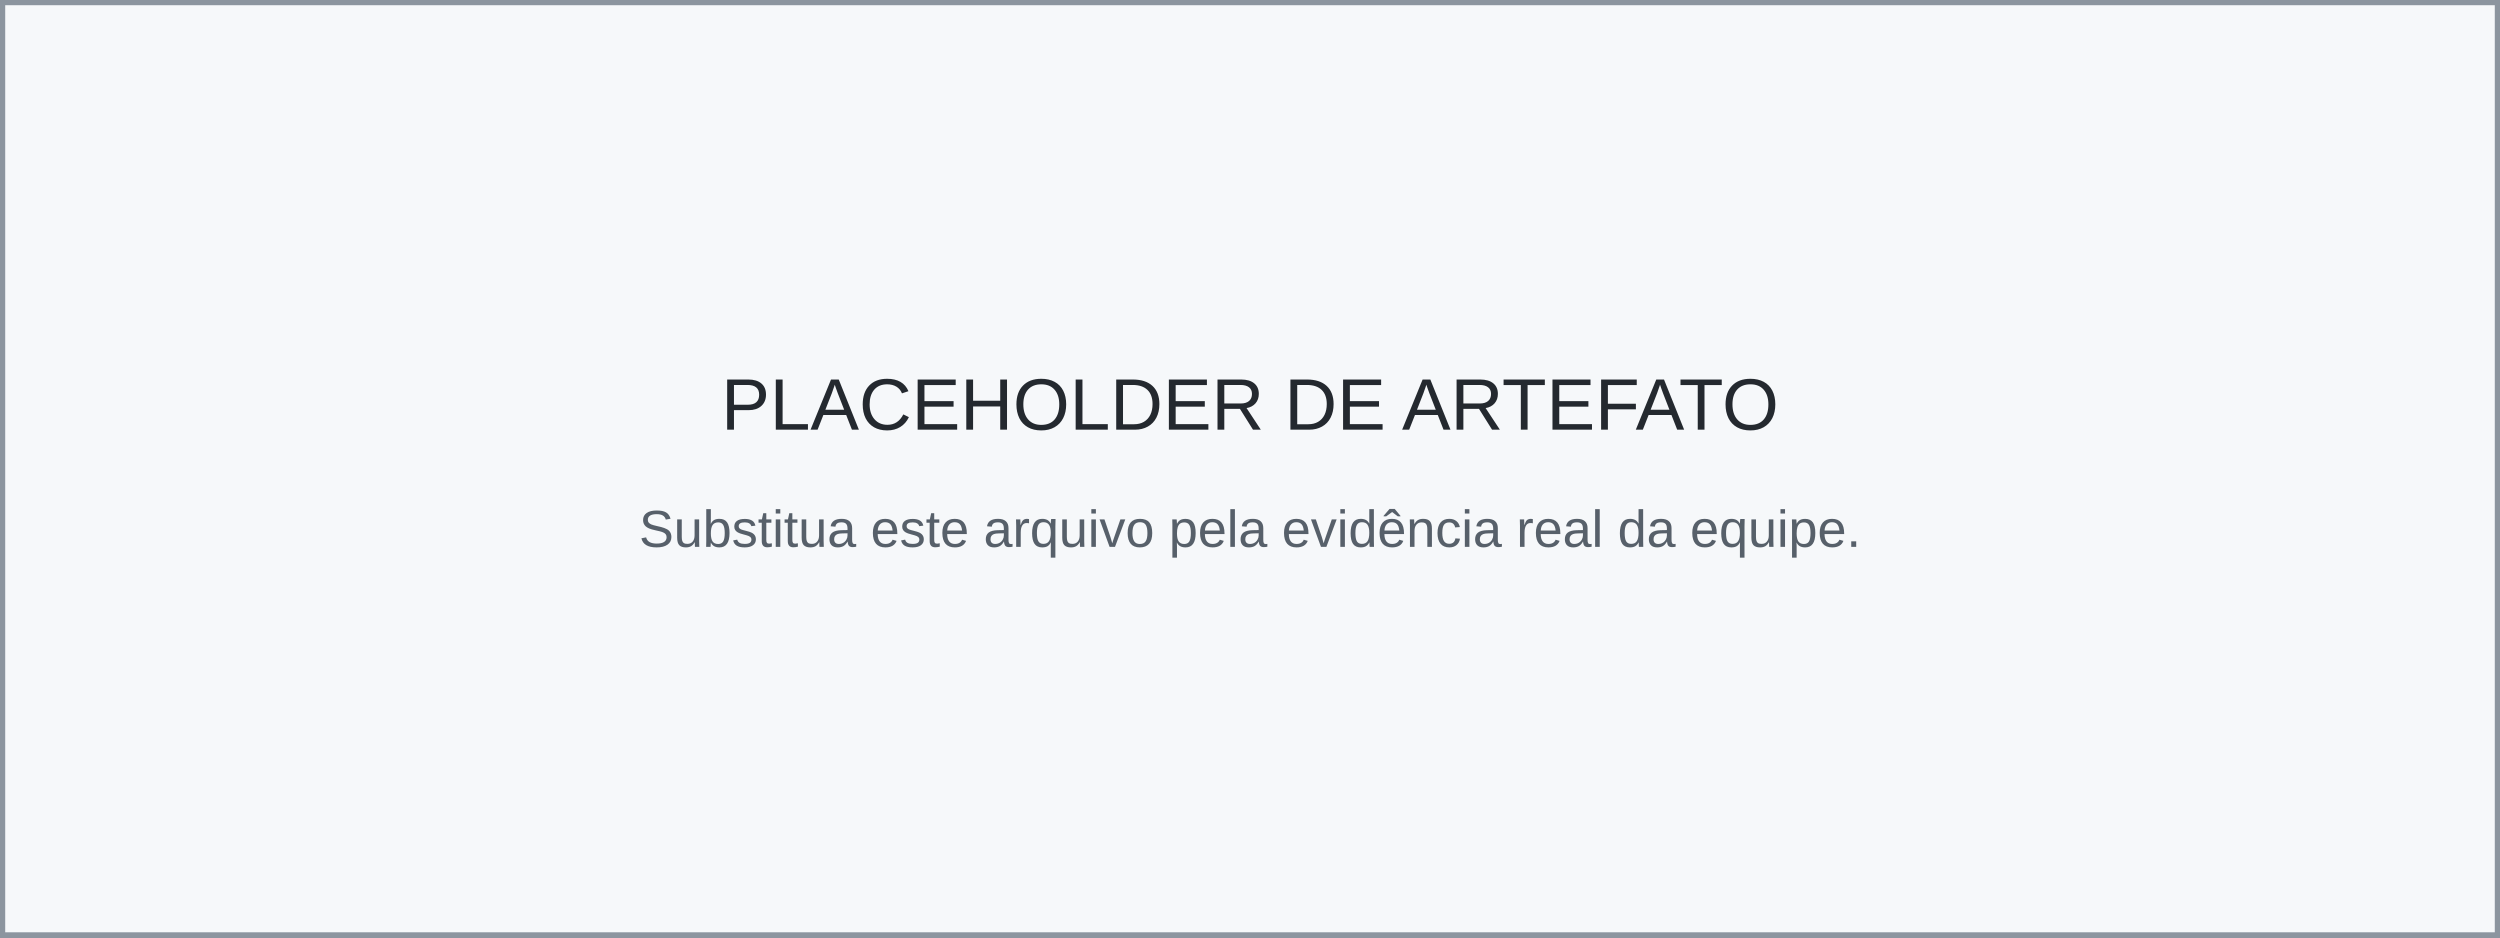
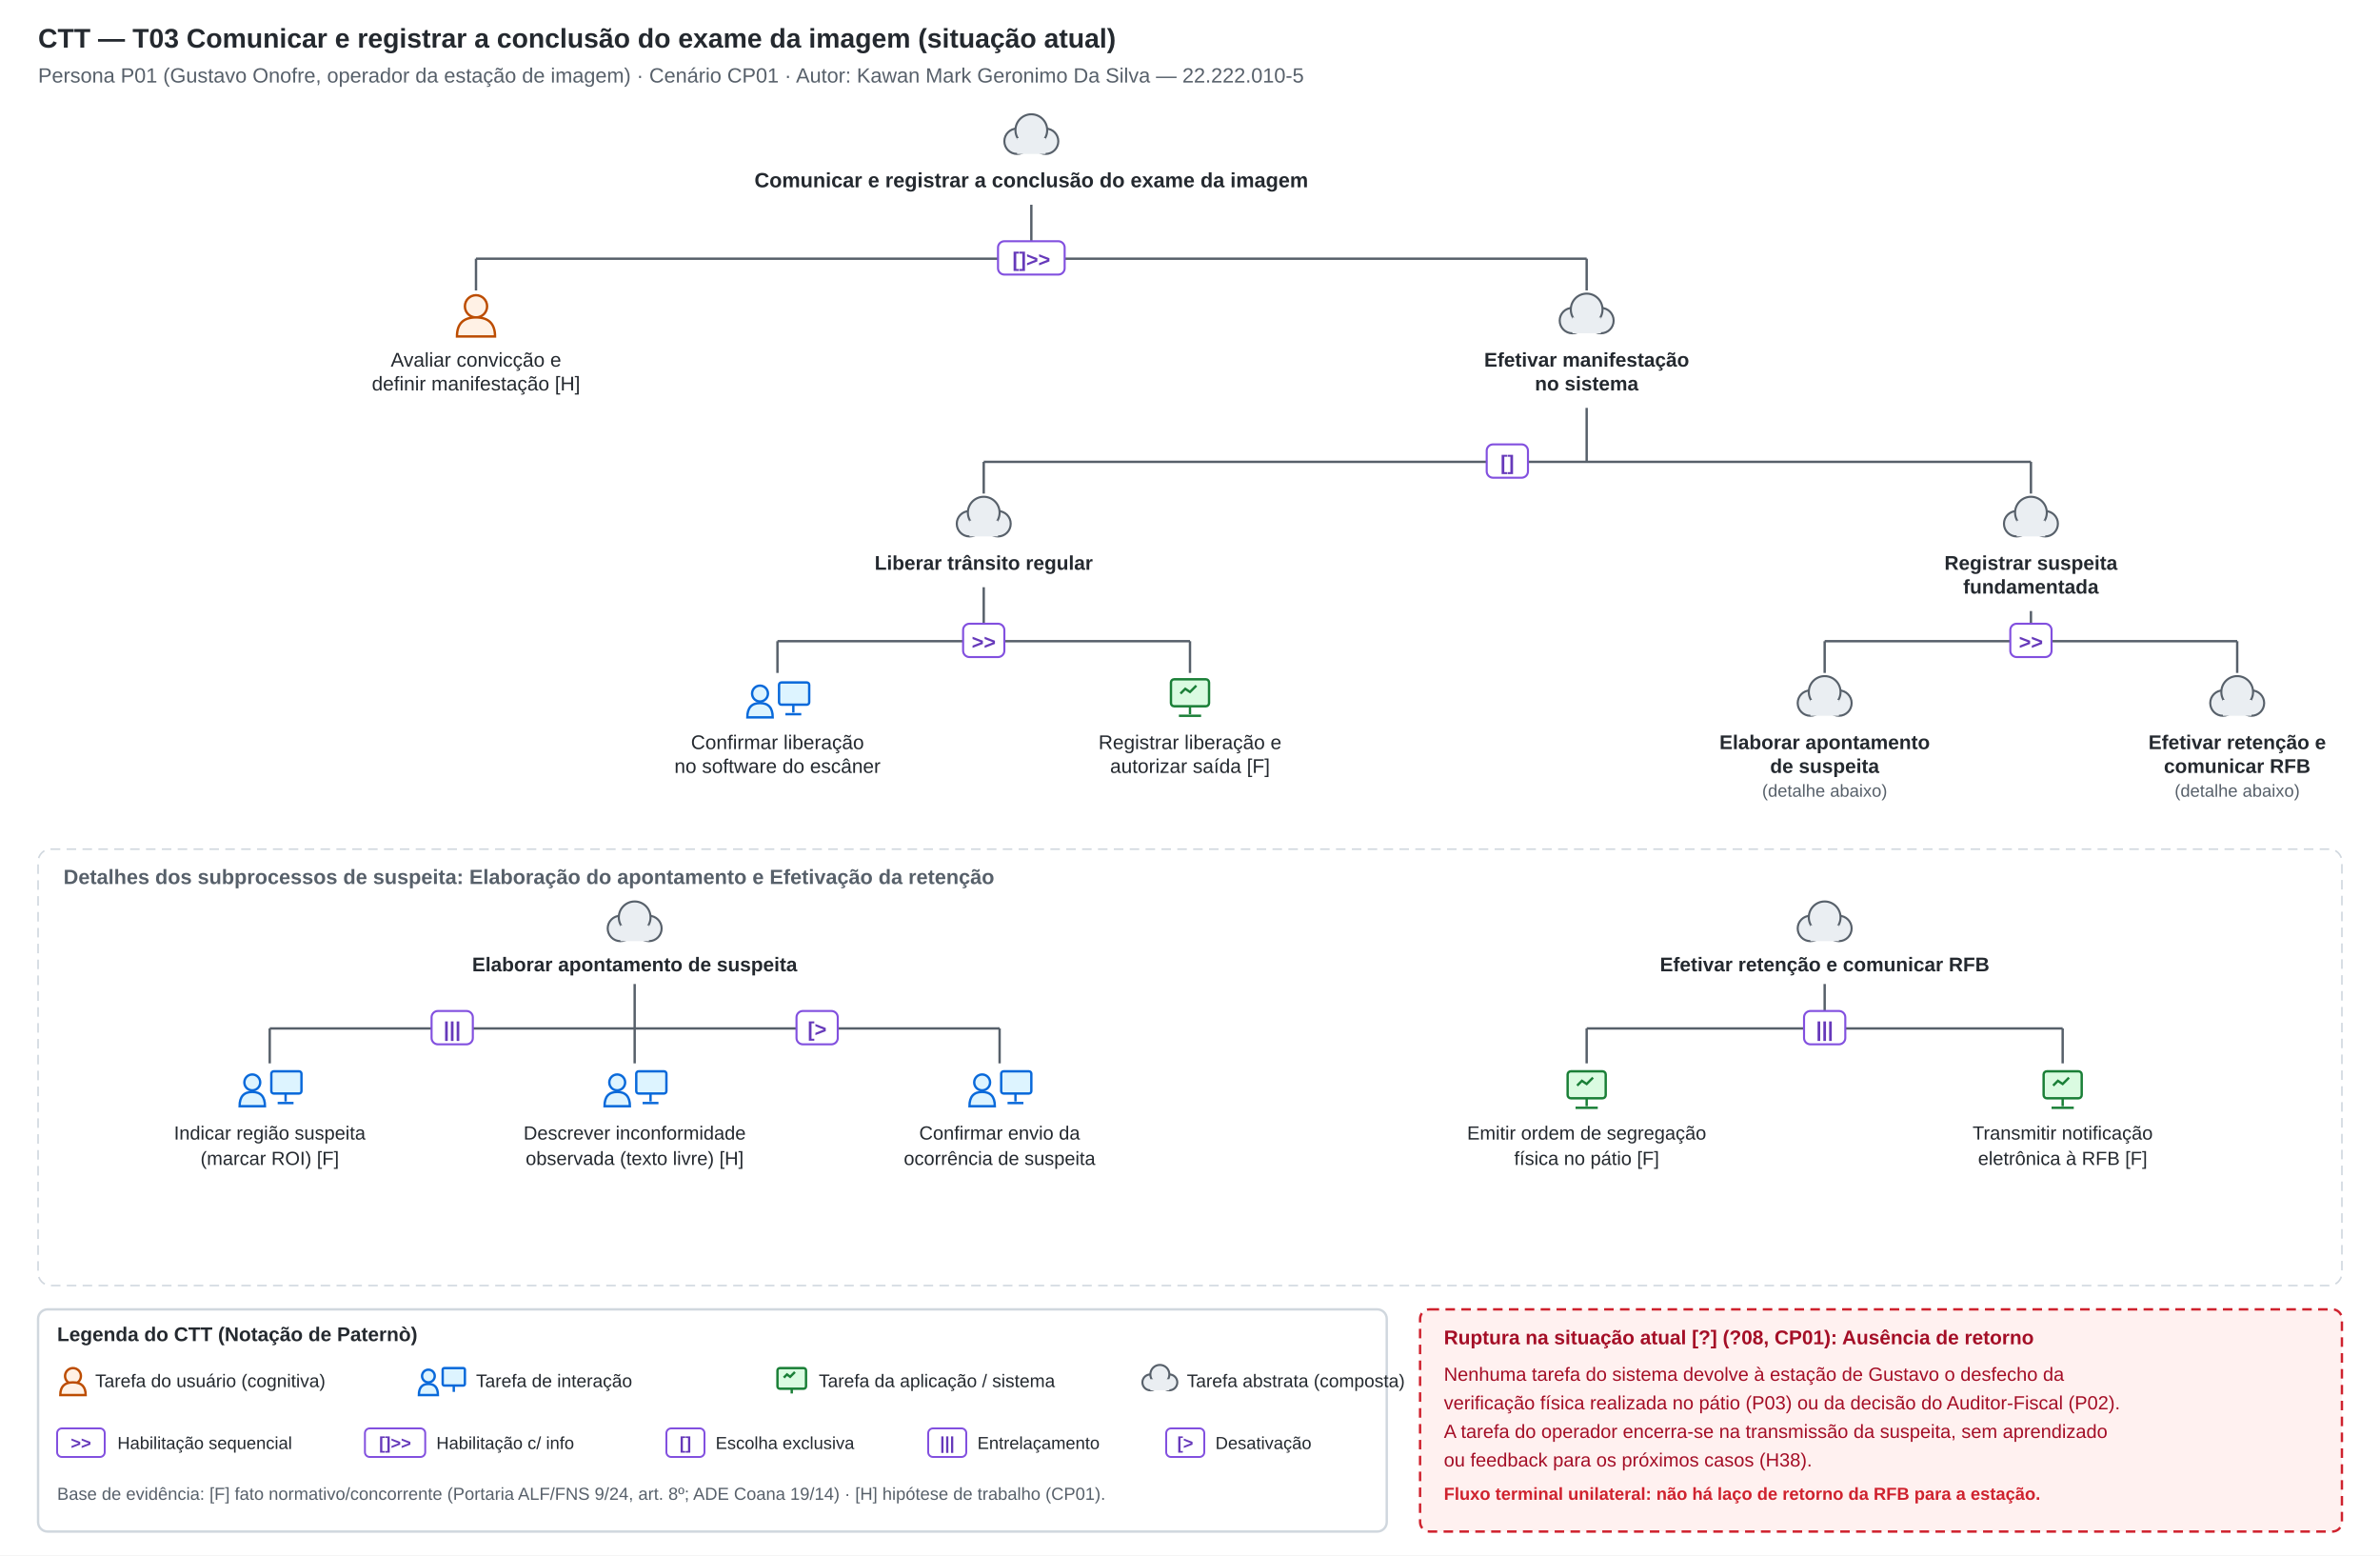
- <svg xmlns="http://www.w3.org/2000/svg" width="960" height="360" viewBox="0 0 960 360">
-   <rect width="100%" height="100%" fill="#f6f8fa" stroke="#8c959f" stroke-width="4" />
-   <text x="480" y="165" text-anchor="middle" font-family="Arial, sans-serif" font-size="28" fill="#24292f">PLACEHOLDER DE ARTEFATO</text>
-   <text x="480" y="210" text-anchor="middle" font-family="Arial, sans-serif" font-size="20" fill="#57606a">Substitua este arquivo pela evidência real da equipe.</text>
+ <svg xmlns="http://www.w3.org/2000/svg" width="1500" height="980" viewBox="0 0 1500 980">
+   <rect width="1500" height="980" fill="#ffffff" />
+   <text x="24" y="30" font-family="Arial, Helvetica, sans-serif" font-size="17" font-weight="bold" fill="#24292f" text-anchor="start">CTT — T03 Comunicar e registrar a conclusão do exame da imagem (situação atual)</text>
+   <text x="24" y="52" font-family="Arial, Helvetica, sans-serif" font-size="13" font-weight="normal" fill="#57606a" text-anchor="start">Persona P01 (Gustavo Onofre, operador da estação de imagem) · Cenário CP01 · Autor: Kawan Mark Geronimo Da Silva — 22.222.010-5</text>
+   <g fill="#eaeef2" stroke="#57606a" stroke-width="1.3">
+     <circle cx="641" cy="89" r="8" />
+     <circle cx="659" cy="89" r="8" />
+     <circle cx="650" cy="82" r="10" />
+     <rect x="641" y="87" width="18" height="10" stroke="none" />
+   </g>
+   <text x="650" y="118" font-family="Arial, Helvetica, sans-serif" font-size="13" font-weight="bold" fill="#24292f" text-anchor="middle">Comunicar e registrar a conclusão do exame da imagem</text>
+   <line x1="650" y1="129" x2="650" y2="163" stroke="#57606a" stroke-width="1.5" />
+   <line x1="300" y1="163" x2="1000" y2="163" stroke="#57606a" stroke-width="1.5" />
+   <line x1="300" y1="163" x2="300" y2="183" stroke="#57606a" stroke-width="1.5" />
+   <line x1="1000" y1="163" x2="1000" y2="183" stroke="#57606a" stroke-width="1.5" />
+   <rect x="629" y="152" width="42" height="21" rx="4" fill="#ffffff" stroke="#8250df" stroke-width="1.3" />
+   <text x="650" y="168" font-family="Arial, Helvetica, sans-serif" font-size="13" font-weight="bold" fill="#6639ba" text-anchor="middle">[]&gt;&gt;</text>
+   <g fill="#fff1e5" stroke="#bc4c00" stroke-width="1.5">
+     <circle cx="300" cy="193" r="7" />
+     <path d="M288,212 Q288,200 300,200 Q312,200 312,212 Z" />
+   </g>
+   <text x="300" y="231" font-family="Arial, Helvetica, sans-serif" font-size="12.5" font-weight="normal" fill="#24292f" text-anchor="middle">Avaliar convicção e</text>
+   <text x="300" y="246" font-family="Arial, Helvetica, sans-serif" font-size="12.5" font-weight="normal" fill="#24292f" text-anchor="middle">definir manifestação [H]</text>
+   <g fill="#eaeef2" stroke="#57606a" stroke-width="1.3">
+     <circle cx="991" cy="202" r="8" />
+     <circle cx="1009" cy="202" r="8" />
+     <circle cx="1000" cy="195" r="10" />
+     <rect x="991" y="200" width="18" height="10" stroke="none" />
+   </g>
+   <text x="1000" y="231" font-family="Arial, Helvetica, sans-serif" font-size="12.5" font-weight="bold" fill="#24292f" text-anchor="middle">Efetivar manifestação</text>
+   <text x="1000" y="246" font-family="Arial, Helvetica, sans-serif" font-size="12.5" font-weight="bold" fill="#24292f" text-anchor="middle">no sistema</text>
+   <line x1="1000" y1="257" x2="1000" y2="291" stroke="#57606a" stroke-width="1.5" />
+   <line x1="620" y1="291" x2="1280" y2="291" stroke="#57606a" stroke-width="1.5" />
+   <line x1="620" y1="291" x2="620" y2="311" stroke="#57606a" stroke-width="1.5" />
+   <line x1="1280" y1="291" x2="1280" y2="311" stroke="#57606a" stroke-width="1.5" />
+   <rect x="937" y="280" width="26" height="21" rx="4" fill="#ffffff" stroke="#8250df" stroke-width="1.3" />
+   <text x="950" y="296" font-family="Arial, Helvetica, sans-serif" font-size="13" font-weight="bold" fill="#6639ba" text-anchor="middle">[]</text>
+   <g fill="#eaeef2" stroke="#57606a" stroke-width="1.3">
+     <circle cx="611" cy="330" r="8" />
+     <circle cx="629" cy="330" r="8" />
+     <circle cx="620" cy="323" r="10" />
+     <rect x="611" y="328" width="18" height="10" stroke="none" />
+   </g>
+   <text x="620" y="359" font-family="Arial, Helvetica, sans-serif" font-size="12.5" font-weight="bold" fill="#24292f" text-anchor="middle">Liberar trânsito regular</text>
+   <line x1="620" y1="370" x2="620" y2="404" stroke="#57606a" stroke-width="1.5" />
+   <line x1="490" y1="404" x2="750" y2="404" stroke="#57606a" stroke-width="1.5" />
+   <line x1="490" y1="404" x2="490" y2="424" stroke="#57606a" stroke-width="1.5" />
+   <line x1="750" y1="404" x2="750" y2="424" stroke="#57606a" stroke-width="1.5" />
+   <rect x="607" y="393" width="26" height="21" rx="4" fill="#ffffff" stroke="#8250df" stroke-width="1.3" />
+   <text x="620" y="409" font-family="Arial, Helvetica, sans-serif" font-size="13" font-weight="bold" fill="#6639ba" text-anchor="middle">&gt;&gt;</text>
+   <g stroke="#0969da" stroke-width="1.5" fill="#ddf4ff">
+     <circle cx="479" cy="437" r="5" />
+     <path d="M471,452 Q471,443 479,443 Q487,443 487,452 Z" />
+     <rect x="491" y="430" width="19" height="14" rx="1.5" />
+     <line x1="500" y1="444" x2="500" y2="449" />
+     <line x1="495" y1="450" x2="505" y2="450" />
+   </g>
+   <text x="490" y="472" font-family="Arial, Helvetica, sans-serif" font-size="12.5" font-weight="normal" fill="#24292f" text-anchor="middle">Confirmar liberação</text>
+   <text x="490" y="487" font-family="Arial, Helvetica, sans-serif" font-size="12.5" font-weight="normal" fill="#24292f" text-anchor="middle">no software do escâner</text>
+   <g stroke="#1a7f37" stroke-width="1.5" fill="#dafbe1">
+     <rect x="738" y="428" width="24" height="17" rx="2" />
+     <line x1="750" y1="445" x2="750" y2="450" />
+     <line x1="743" y1="451" x2="757" y2="451" />
+     <path d="M744,437 l3,-3 l3,2 l4,-4" fill="none" />
+   </g>
+   <text x="750" y="472" font-family="Arial, Helvetica, sans-serif" font-size="12.5" font-weight="normal" fill="#24292f" text-anchor="middle">Registrar liberação e</text>
+   <text x="750" y="487" font-family="Arial, Helvetica, sans-serif" font-size="12.5" font-weight="normal" fill="#24292f" text-anchor="middle">autorizar saída [F]</text>
+   <g fill="#eaeef2" stroke="#57606a" stroke-width="1.3">
+     <circle cx="1271" cy="330" r="8" />
+     <circle cx="1289" cy="330" r="8" />
+     <circle cx="1280" cy="323" r="10" />
+     <rect x="1271" y="328" width="18" height="10" stroke="none" />
+   </g>
+   <text x="1280" y="359" font-family="Arial, Helvetica, sans-serif" font-size="12.5" font-weight="bold" fill="#24292f" text-anchor="middle">Registrar suspeita</text>
+   <text x="1280" y="374" font-family="Arial, Helvetica, sans-serif" font-size="12.5" font-weight="bold" fill="#24292f" text-anchor="middle">fundamentada</text>
+   <line x1="1280" y1="385" x2="1280" y2="404" stroke="#57606a" stroke-width="1.5" />
+   <line x1="1150" y1="404" x2="1410" y2="404" stroke="#57606a" stroke-width="1.5" />
+   <line x1="1150" y1="404" x2="1150" y2="424" stroke="#57606a" stroke-width="1.5" />
+   <line x1="1410" y1="404" x2="1410" y2="424" stroke="#57606a" stroke-width="1.5" />
+   <rect x="1267" y="393" width="26" height="21" rx="4" fill="#ffffff" stroke="#8250df" stroke-width="1.3" />
+   <text x="1280" y="409" font-family="Arial, Helvetica, sans-serif" font-size="13" font-weight="bold" fill="#6639ba" text-anchor="middle">&gt;&gt;</text>
+   <g fill="#eaeef2" stroke="#57606a" stroke-width="1.3">
+     <circle cx="1141" cy="443" r="8" />
+     <circle cx="1159" cy="443" r="8" />
+     <circle cx="1150" cy="436" r="10" />
+     <rect x="1141" y="441" width="18" height="10" stroke="none" />
+   </g>
+   <text x="1150" y="472" font-family="Arial, Helvetica, sans-serif" font-size="12.5" font-weight="bold" fill="#24292f" text-anchor="middle">Elaborar apontamento</text>
+   <text x="1150" y="487" font-family="Arial, Helvetica, sans-serif" font-size="12.5" font-weight="bold" fill="#24292f" text-anchor="middle">de suspeita</text>
+   <text x="1150" y="502" font-family="Arial, Helvetica, sans-serif" font-size="11" font-weight="normal" fill="#57606a" text-anchor="middle">(detalhe abaixo)</text>
+   <g fill="#eaeef2" stroke="#57606a" stroke-width="1.3">
+     <circle cx="1401" cy="443" r="8" />
+     <circle cx="1419" cy="443" r="8" />
+     <circle cx="1410" cy="436" r="10" />
+     <rect x="1401" y="441" width="18" height="10" stroke="none" />
+   </g>
+   <text x="1410" y="472" font-family="Arial, Helvetica, sans-serif" font-size="12.5" font-weight="bold" fill="#24292f" text-anchor="middle">Efetivar retenção e</text>
+   <text x="1410" y="487" font-family="Arial, Helvetica, sans-serif" font-size="12.5" font-weight="bold" fill="#24292f" text-anchor="middle">comunicar RFB</text>
+   <text x="1410" y="502" font-family="Arial, Helvetica, sans-serif" font-size="11" font-weight="normal" fill="#57606a" text-anchor="middle">(detalhe abaixo)</text>
+   <rect x="24" y="535" width="1452" height="275" rx="8" fill="none" stroke="#d0d7de" stroke-dasharray="6 4" />
+   <text x="40" y="557" font-family="Arial, Helvetica, sans-serif" font-size="13" font-weight="bold" fill="#57606a" text-anchor="start">Detalhes dos subprocessos de suspeita: Elaboração do apontamento e Efetivação da retenção</text>
+   <g fill="#eaeef2" stroke="#57606a" stroke-width="1.3">
+     <circle cx="391" cy="585" r="8" />
+     <circle cx="409" cy="585" r="8" />
+     <circle cx="400" cy="578" r="10" />
+     <rect x="391" y="583" width="18" height="10" stroke="none" />
+   </g>
+   <text x="400" y="612" font-family="Arial, Helvetica, sans-serif" font-size="12.5" font-weight="bold" fill="#24292f" text-anchor="middle">Elaborar apontamento de suspeita</text>
+   <line x1="400" y1="620" x2="400" y2="648" stroke="#57606a" stroke-width="1.5" />
+   <line x1="170" y1="648" x2="630" y2="648" stroke="#57606a" stroke-width="1.5" />
+   <line x1="170" y1="648" x2="170" y2="670" stroke="#57606a" stroke-width="1.5" />
+   <line x1="400" y1="648" x2="400" y2="670" stroke="#57606a" stroke-width="1.5" />
+   <line x1="630" y1="648" x2="630" y2="670" stroke="#57606a" stroke-width="1.5" />
+   <rect x="272" y="637" width="26" height="21" rx="4" fill="#ffffff" stroke="#8250df" stroke-width="1.3" />
+   <text x="285" y="653" font-family="Arial, Helvetica, sans-serif" font-size="13" font-weight="bold" fill="#6639ba" text-anchor="middle">|||</text>
+   <rect x="502" y="637" width="26" height="21" rx="4" fill="#ffffff" stroke="#8250df" stroke-width="1.3" />
+   <text x="515" y="653" font-family="Arial, Helvetica, sans-serif" font-size="13" font-weight="bold" fill="#6639ba" text-anchor="middle">[&gt;</text>
+   <g stroke="#0969da" stroke-width="1.5" fill="#ddf4ff">
+     <circle cx="159" cy="682" r="5" />
+     <path d="M151,697 Q151,688 159,688 Q167,688 167,697 Z" />
+     <rect x="171" y="675" width="19" height="14" rx="1.5" />
+     <line x1="180" y1="689" x2="180" y2="694" />
+     <line x1="175" y1="695" x2="185" y2="695" />
+   </g>
+   <text x="170" y="718" font-family="Arial, Helvetica, sans-serif" font-size="12" font-weight="normal" fill="#24292f" text-anchor="middle">Indicar região suspeita</text>
+   <text x="170" y="734" font-family="Arial, Helvetica, sans-serif" font-size="12" font-weight="normal" fill="#24292f" text-anchor="middle">(marcar ROI) [F]</text>
+   <g stroke="#0969da" stroke-width="1.5" fill="#ddf4ff">
+     <circle cx="389" cy="682" r="5" />
+     <path d="M381,697 Q381,688 389,688 Q397,688 397,697 Z" />
+     <rect x="401" y="675" width="19" height="14" rx="1.5" />
+     <line x1="410" y1="689" x2="410" y2="694" />
+     <line x1="405" y1="695" x2="415" y2="695" />
+   </g>
+   <text x="400" y="718" font-family="Arial, Helvetica, sans-serif" font-size="12" font-weight="normal" fill="#24292f" text-anchor="middle">Descrever inconformidade</text>
+   <text x="400" y="734" font-family="Arial, Helvetica, sans-serif" font-size="12" font-weight="normal" fill="#24292f" text-anchor="middle">observada (texto livre) [H]</text>
+   <g stroke="#0969da" stroke-width="1.5" fill="#ddf4ff">
+     <circle cx="619" cy="682" r="5" />
+     <path d="M611,697 Q611,688 619,688 Q627,688 627,697 Z" />
+     <rect x="631" y="675" width="19" height="14" rx="1.5" />
+     <line x1="640" y1="689" x2="640" y2="694" />
+     <line x1="635" y1="695" x2="645" y2="695" />
+   </g>
+   <text x="630" y="718" font-family="Arial, Helvetica, sans-serif" font-size="12" font-weight="normal" fill="#24292f" text-anchor="middle">Confirmar envio da</text>
+   <text x="630" y="734" font-family="Arial, Helvetica, sans-serif" font-size="12" font-weight="normal" fill="#24292f" text-anchor="middle">ocorrência de suspeita</text>
+   <g fill="#eaeef2" stroke="#57606a" stroke-width="1.3">
+     <circle cx="1141" cy="585" r="8" />
+     <circle cx="1159" cy="585" r="8" />
+     <circle cx="1150" cy="578" r="10" />
+     <rect x="1141" y="583" width="18" height="10" stroke="none" />
+   </g>
+   <text x="1150" y="612" font-family="Arial, Helvetica, sans-serif" font-size="12.5" font-weight="bold" fill="#24292f" text-anchor="middle">Efetivar retenção e comunicar RFB</text>
+   <line x1="1150" y1="620" x2="1150" y2="648" stroke="#57606a" stroke-width="1.5" />
+   <line x1="1000" y1="648" x2="1300" y2="648" stroke="#57606a" stroke-width="1.5" />
+   <line x1="1000" y1="648" x2="1000" y2="670" stroke="#57606a" stroke-width="1.5" />
+   <line x1="1300" y1="648" x2="1300" y2="670" stroke="#57606a" stroke-width="1.5" />
+   <rect x="1137" y="637" width="26" height="21" rx="4" fill="#ffffff" stroke="#8250df" stroke-width="1.3" />
+   <text x="1150" y="653" font-family="Arial, Helvetica, sans-serif" font-size="13" font-weight="bold" fill="#6639ba" text-anchor="middle">|||</text>
+   <g stroke="#1a7f37" stroke-width="1.5" fill="#dafbe1">
+     <rect x="988" y="675" width="24" height="17" rx="2" />
+     <line x1="1000" y1="692" x2="1000" y2="697" />
+     <line x1="993" y1="698" x2="1007" y2="698" />
+     <path d="M994,684 l3,-3 l3,2 l4,-4" fill="none" />
+   </g>
+   <text x="1000" y="718" font-family="Arial, Helvetica, sans-serif" font-size="12" font-weight="normal" fill="#24292f" text-anchor="middle">Emitir ordem de segregação</text>
+   <text x="1000" y="734" font-family="Arial, Helvetica, sans-serif" font-size="12" font-weight="normal" fill="#24292f" text-anchor="middle">física no pátio [F]</text>
+   <g stroke="#1a7f37" stroke-width="1.5" fill="#dafbe1">
+     <rect x="1288" y="675" width="24" height="17" rx="2" />
+     <line x1="1300" y1="692" x2="1300" y2="697" />
+     <line x1="1293" y1="698" x2="1307" y2="698" />
+     <path d="M1294,684 l3,-3 l3,2 l4,-4" fill="none" />
+   </g>
+   <text x="1300" y="718" font-family="Arial, Helvetica, sans-serif" font-size="12" font-weight="normal" fill="#24292f" text-anchor="middle">Transmitir notificação</text>
+   <text x="1300" y="734" font-family="Arial, Helvetica, sans-serif" font-size="12" font-weight="normal" fill="#24292f" text-anchor="middle">eletrônica à RFB [F]</text>
+   <rect x="24" y="825" width="850" height="140" rx="6" fill="#ffffff" stroke="#d0d7de" stroke-width="1.5" />
+   <text x="36" y="845" font-family="Arial, Helvetica, sans-serif" font-size="12.5" font-weight="bold" fill="#24292f" text-anchor="start">Legenda do CTT (Notação de Paternò)</text>
+   <g fill="#fff1e5" stroke="#bc4c00" stroke-width="1.5">
+     <circle cx="46" cy="867" r="5" />
+     <path d="M38,879 Q38,871 46,871 Q54,871 54,879 Z" />
+   </g>
+   <text x="60" y="874" font-family="Arial, Helvetica, sans-serif" font-size="11.5" fill="#24292f" text-anchor="start">Tarefa do usuário (cognitiva)</text>
+   <g stroke="#0969da" stroke-width="1.5" fill="#ddf4ff">
+     <circle cx="270" cy="867" r="4" />
+     <path d="M264,879 Q264,872 270,872 Q276,872 276,879 Z" />
+     <rect x="279" y="862" width="14" height="11" rx="1" />
+     <line x1="286" y1="873" x2="286" y2="877" />
+   </g>
+   <text x="300" y="874" font-family="Arial, Helvetica, sans-serif" font-size="11.5" fill="#24292f" text-anchor="start">Tarefa de interação</text>
+   <g stroke="#1a7f37" stroke-width="1.5" fill="#dafbe1">
+     <rect x="490" y="862" width="18" height="13" rx="1.5" />
+     <line x1="499" y1="875" x2="499" y2="878" />
+     <path d="M494,868 l2,-2 l2,1.5 l3,-3" fill="none" />
+   </g>
+   <text x="516" y="874" font-family="Arial, Helvetica, sans-serif" font-size="11.5" fill="#24292f" text-anchor="start">Tarefa da aplicação / sistema</text>
+   <g fill="#eaeef2" stroke="#57606a" stroke-width="1.3">
+     <circle cx="725" cy="871" r="5" />
+     <circle cx="737" cy="871" r="5" />
+     <circle cx="731" cy="866" r="6" />
+     <rect x="725" y="869" width="12" height="7" stroke="none" />
+   </g>
+   <text x="748" y="874" font-family="Arial, Helvetica, sans-serif" font-size="11.5" fill="#24292f" text-anchor="start">Tarefa abstrata (composta)</text>
+   <rect x="36" y="900" width="30" height="18" rx="3" fill="#ffffff" stroke="#8250df" stroke-width="1.2" />
+   <text x="51" y="913" font-family="Arial, Helvetica, sans-serif" font-size="11" font-weight="bold" fill="#6639ba" text-anchor="middle">&gt;&gt;</text>
+   <text x="74" y="913" font-family="Arial, Helvetica, sans-serif" font-size="11" fill="#24292f" text-anchor="start">Habilitação sequencial</text>
+   <rect x="230" y="900" width="38" height="18" rx="3" fill="#ffffff" stroke="#8250df" stroke-width="1.2" />
+   <text x="249" y="913" font-family="Arial, Helvetica, sans-serif" font-size="11" font-weight="bold" fill="#6639ba" text-anchor="middle">[]&gt;&gt;</text>
+   <text x="275" y="913" font-family="Arial, Helvetica, sans-serif" font-size="11" fill="#24292f" text-anchor="start">Habilitação c/ info</text>
+   <rect x="420" y="900" width="24" height="18" rx="3" fill="#ffffff" stroke="#8250df" stroke-width="1.2" />
+   <text x="432" y="913" font-family="Arial, Helvetica, sans-serif" font-size="11" font-weight="bold" fill="#6639ba" text-anchor="middle">[]</text>
+   <text x="451" y="913" font-family="Arial, Helvetica, sans-serif" font-size="11" fill="#24292f" text-anchor="start">Escolha exclusiva</text>
+   <rect x="585" y="900" width="24" height="18" rx="3" fill="#ffffff" stroke="#8250df" stroke-width="1.2" />
+   <text x="597" y="913" font-family="Arial, Helvetica, sans-serif" font-size="11" font-weight="bold" fill="#6639ba" text-anchor="middle">|||</text>
+   <text x="616" y="913" font-family="Arial, Helvetica, sans-serif" font-size="11" fill="#24292f" text-anchor="start">Entrelaçamento</text>
+   <rect x="735" y="900" width="24" height="18" rx="3" fill="#ffffff" stroke="#8250df" stroke-width="1.2" />
+   <text x="747" y="913" font-family="Arial, Helvetica, sans-serif" font-size="11" font-weight="bold" fill="#6639ba" text-anchor="middle">[&gt;</text>
+   <text x="766" y="913" font-family="Arial, Helvetica, sans-serif" font-size="11" fill="#24292f" text-anchor="start">Desativação</text>
+   <text x="36" y="945" font-family="Arial, Helvetica, sans-serif" font-size="11" fill="#57606a" text-anchor="start">Base de evidência: [F] fato normativo/concorrente (Portaria ALF/FNS 9/24, art. 8º; ADE Coana 19/14) · [H] hipótese de trabalho (CP01).</text>
+   <rect x="895" y="825" width="581" height="140" rx="6" fill="#fff1f0" stroke="#cf222e" stroke-width="1.5" stroke-dasharray="6 4" />
+   <text x="910" y="847" font-family="Arial, Helvetica, sans-serif" font-size="12.5" font-weight="bold" fill="#a40e26" text-anchor="start">Ruptura na situação atual [?] (?08, CP01): Ausência de retorno</text>
+   <text x="910" y="870" font-family="Arial, Helvetica, sans-serif" font-size="12" font-weight="normal" fill="#a40e26" text-anchor="start">Nenhuma tarefa do sistema devolve à estação de Gustavo o desfecho da</text>
+   <text x="910" y="888" font-family="Arial, Helvetica, sans-serif" font-size="12" font-weight="normal" fill="#a40e26" text-anchor="start">verificação física realizada no pátio (P03) ou da decisão do Auditor-Fiscal (P02).</text>
+   <text x="910" y="906" font-family="Arial, Helvetica, sans-serif" font-size="12" font-weight="normal" fill="#a40e26" text-anchor="start">A tarefa do operador encerra-se na transmissão da suspeita, sem aprendizado</text>
+   <text x="910" y="924" font-family="Arial, Helvetica, sans-serif" font-size="12" font-weight="normal" fill="#a40e26" text-anchor="start">ou feedback para os próximos casos (H38).</text>
+   <text x="910" y="945" font-family="Arial, Helvetica, sans-serif" font-size="11" font-weight="bold" fill="#cf222e" text-anchor="start">Fluxo terminal unilateral: não há laço de retorno da RFB para a estação.</text>
</svg>
